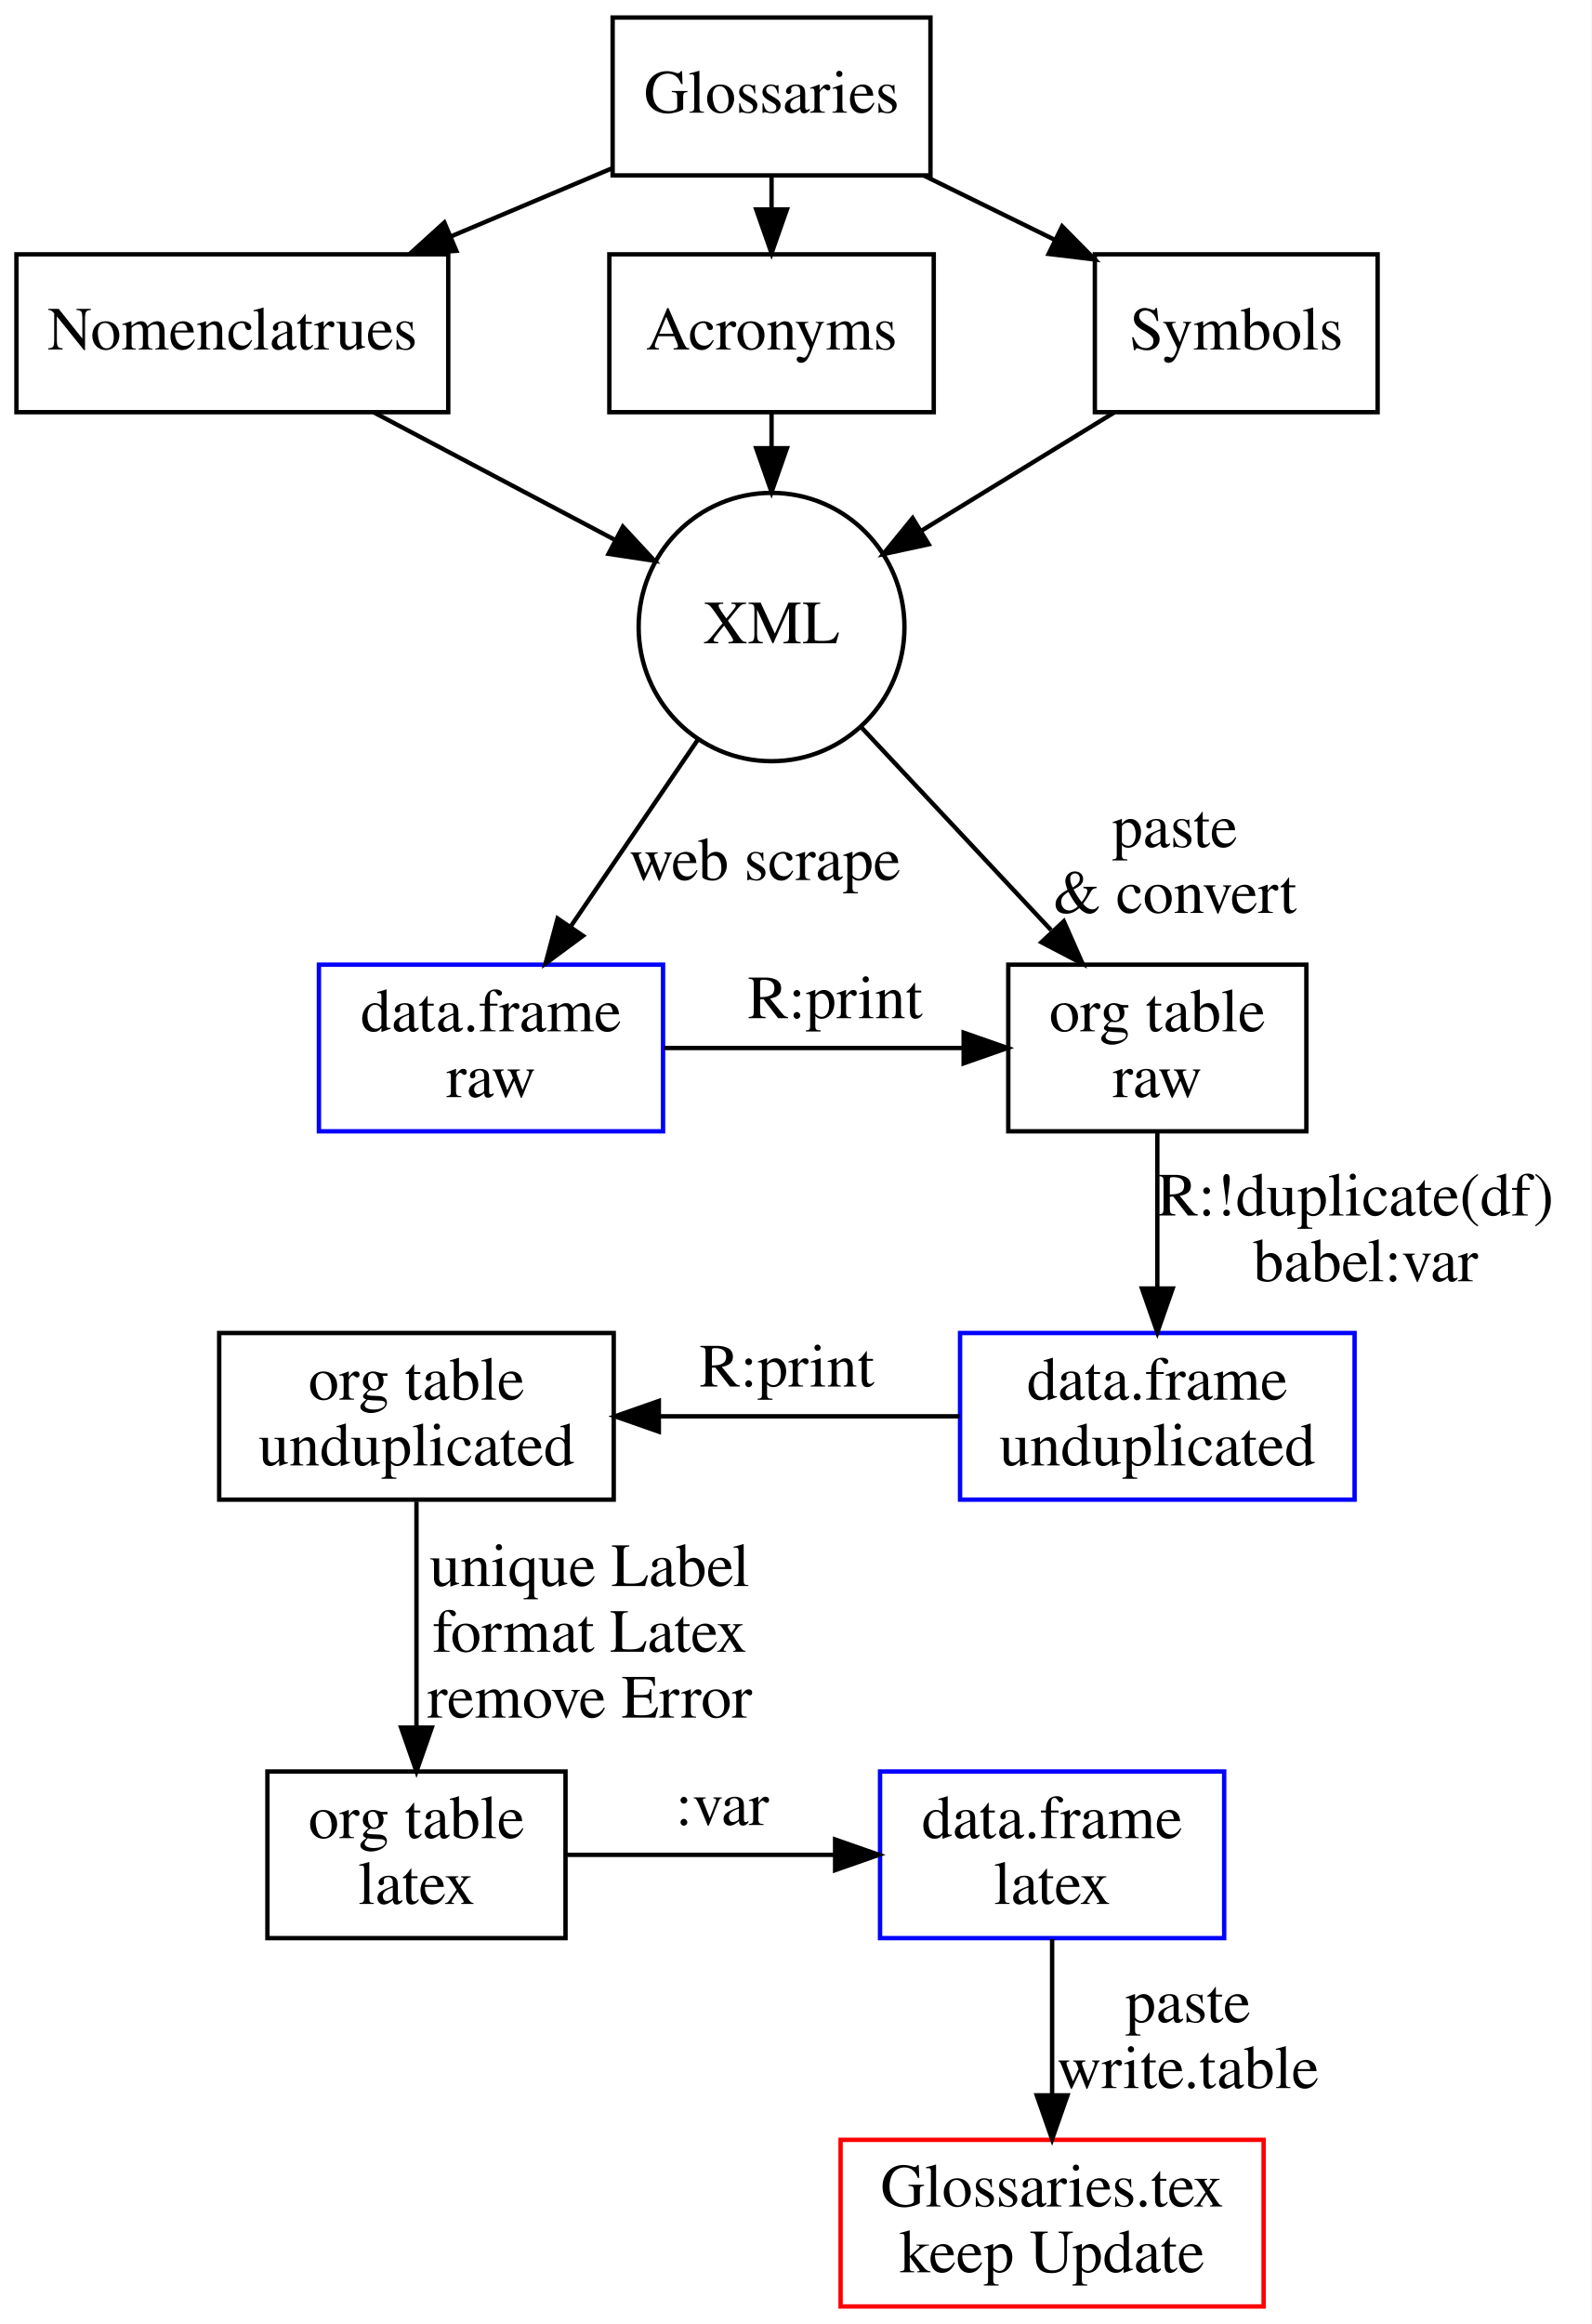
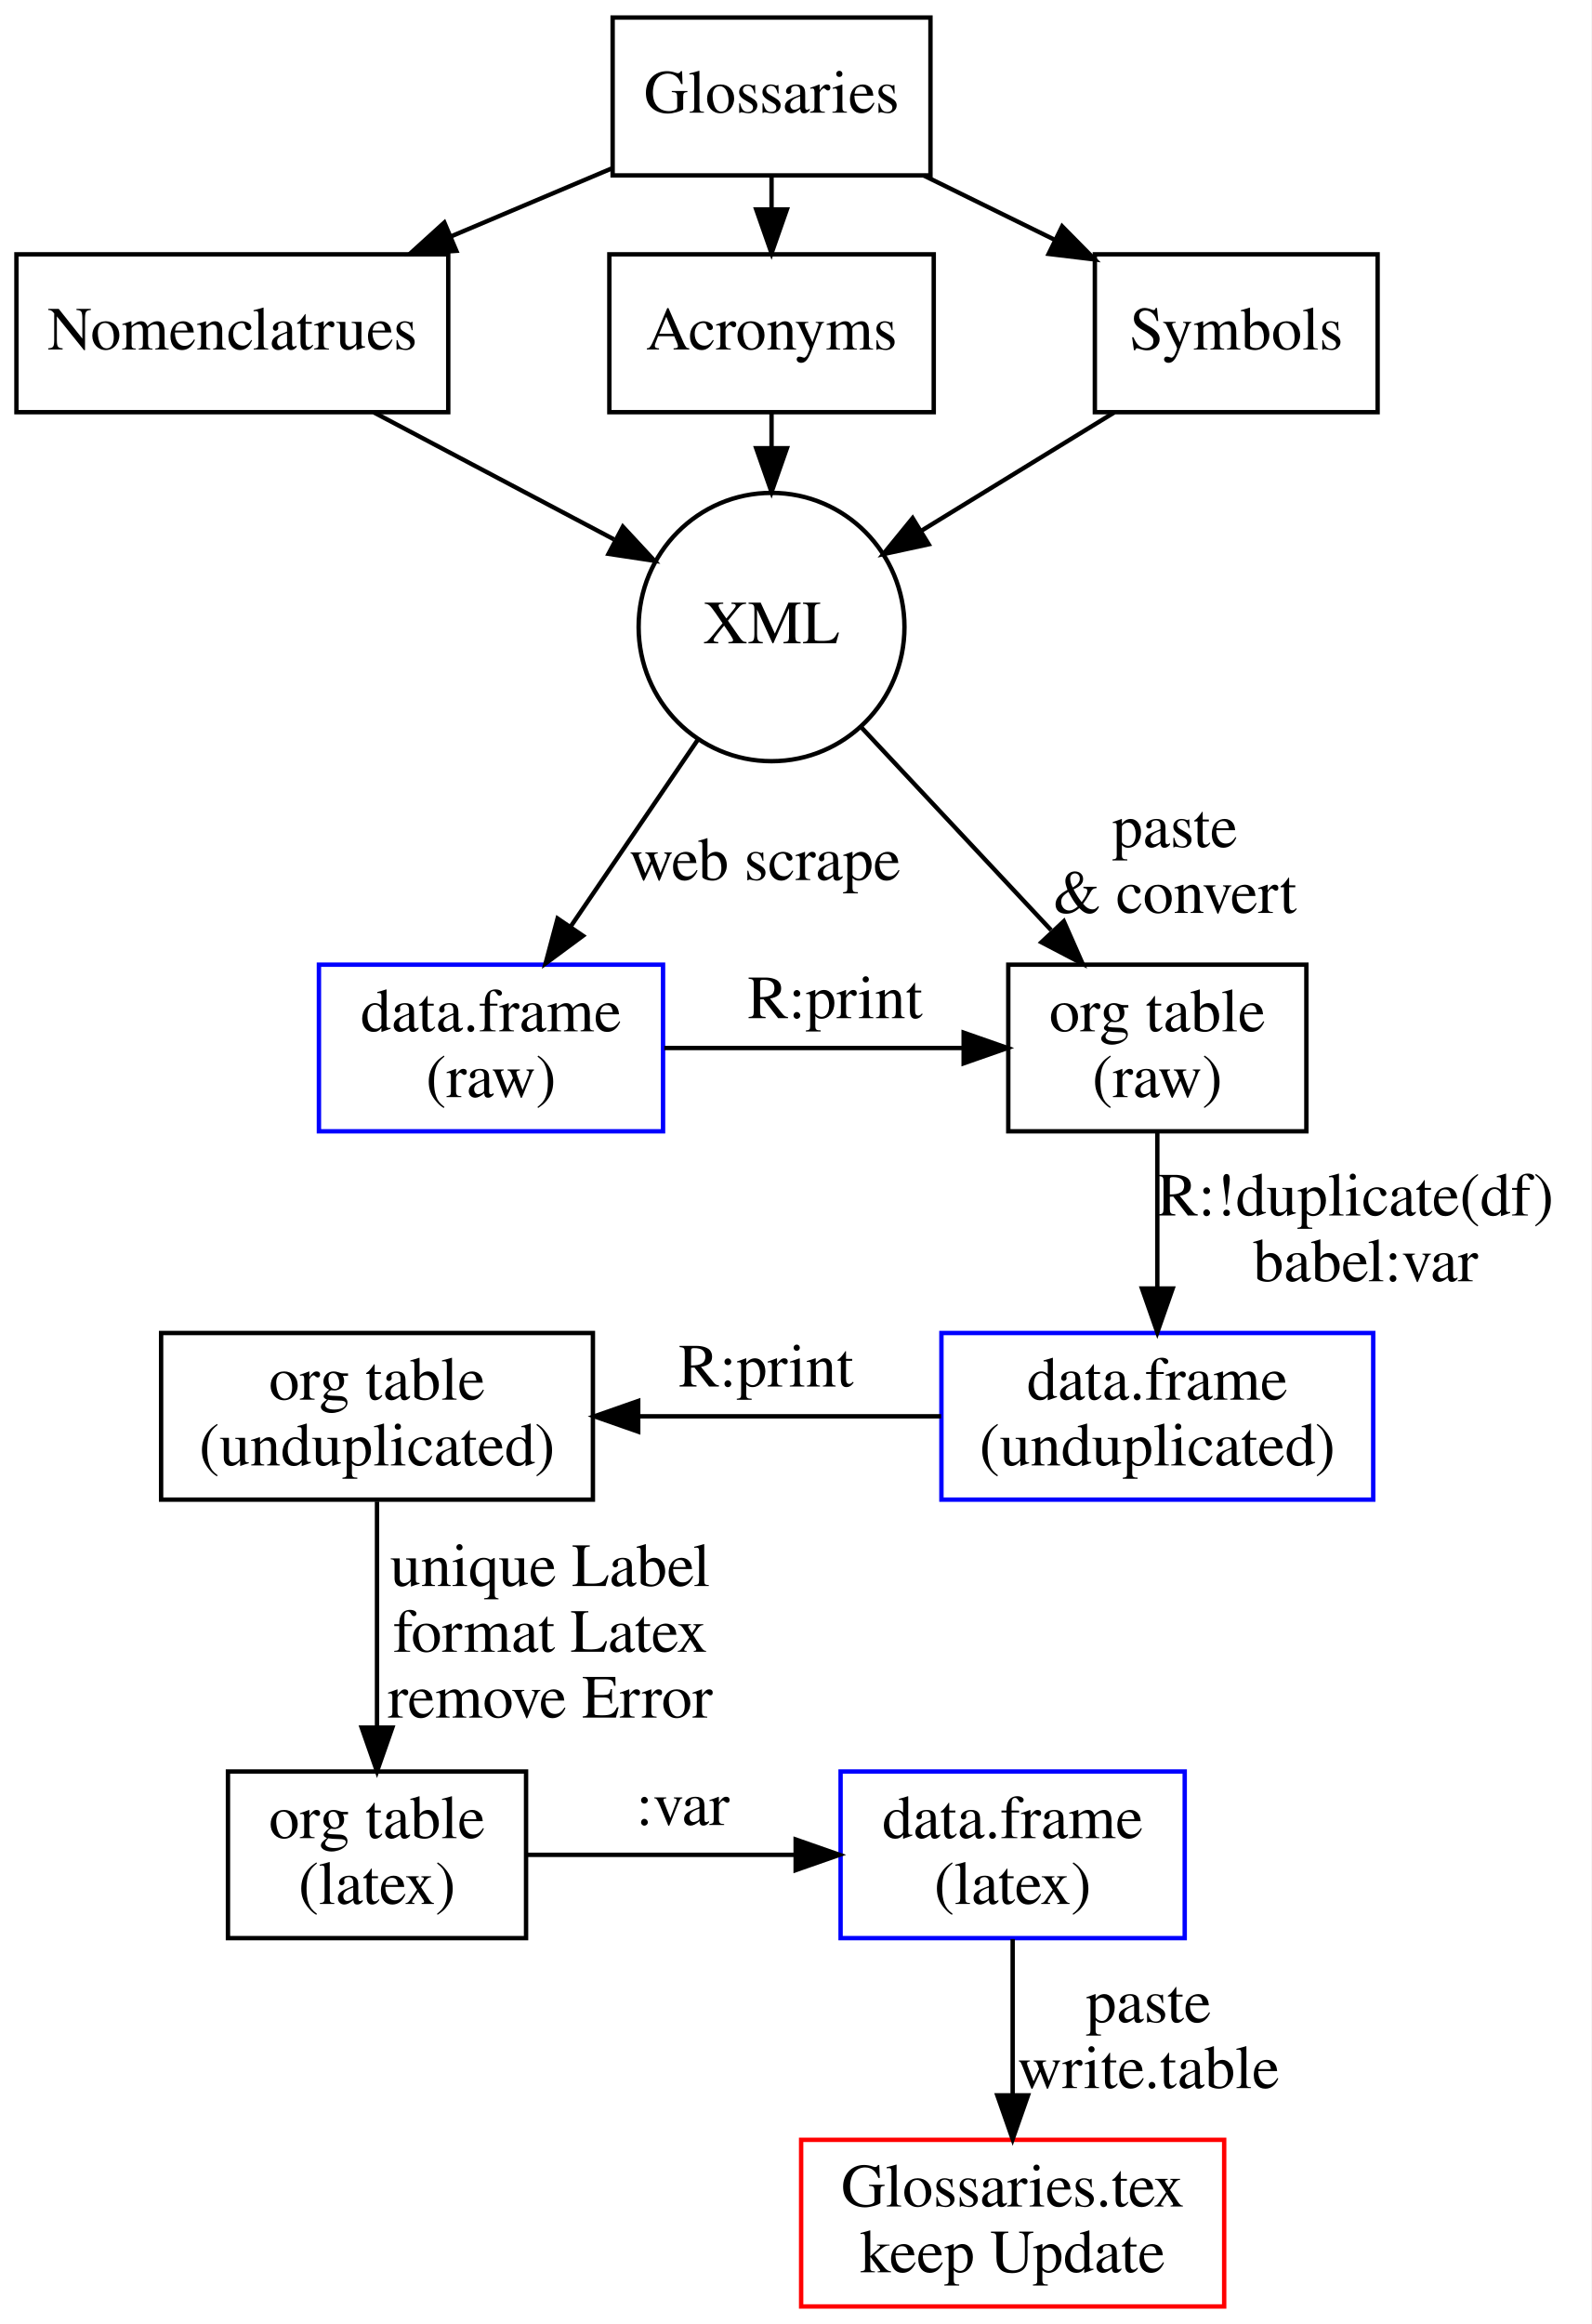
<svg xmlns="http://www.w3.org/2000/svg" width="363pt" height="530pt" viewBox="0.00 0.00 363.00 530.00">
  <g id="graph0" class="graph" transform="scale(1 1) rotate(0) translate(4 526)">
    <polygon fill="white" stroke="none" points="-4,4 -4,-526 359,-526 359,4 -4,4" />
    <g id="node1" class="node">
      <polygon fill="none" stroke="black" points="208.25,-522 135.75,-522 135.75,-486 208.25,-486 208.25,-522" />
      <text text-anchor="middle" x="172" y="-500.3" font-family="Times,serif" font-size="14.00">Glossaries</text>
    </g>
    <g id="node2" class="node">
      <polygon fill="none" stroke="black" points="98.25,-468 -0.25,-468 -0.25,-432 98.25,-432 98.25,-468" />
      <text text-anchor="middle" x="49" y="-446.3" font-family="Times,serif" font-size="14.00">Nomenclatrues</text>
    </g>
    <g id="edge1" class="edge">
      <path fill="none" stroke="black" d="M135.429,-487.539C123.917,-482.672 111.003,-477.212 98.737,-472.027" />
      <polygon fill="black" stroke="black" points="100.091,-468.799 89.517,-468.129 97.365,-475.247 100.091,-468.799" />
    </g>
    <g id="node3" class="node">
      <polygon fill="none" stroke="black" points="209,-468 135,-468 135,-432 209,-432 209,-468" />
      <text text-anchor="middle" x="172" y="-446.3" font-family="Times,serif" font-size="14.00">Acronyms</text>
    </g>
    <g id="edge2" class="edge">
      <path fill="none" stroke="black" d="M172,-485.973C172,-483.574 172,-481.059 172,-478.524" />
      <polygon fill="black" stroke="black" points="175.5,-478.243 172,-468.243 168.5,-478.243 175.5,-478.243" />
    </g>
    <g id="node4" class="node">
      <polygon fill="none" stroke="black" points="310.25,-468 245.75,-468 245.75,-432 310.25,-432 310.25,-468" />
      <text text-anchor="middle" x="278" y="-446.3" font-family="Times,serif" font-size="14.00">Symbols</text>
    </g>
    <g id="edge3" class="edge">
      <path fill="none" stroke="black" d="M206.708,-485.973C216.226,-481.304 226.64,-476.196 236.497,-471.36" />
      <polygon fill="black" stroke="black" points="238.292,-474.378 245.729,-466.831 235.209,-468.093 238.292,-474.378" />
    </g>
    <g id="node5" class="node">
      <ellipse fill="none" stroke="black" cx="172" cy="-383" rx="30.321" ry="30.595" />
      <text text-anchor="middle" x="172" y="-379.3" font-family="Times,serif" font-size="14.00">XML</text>
    </g>
    <g id="edge4" class="edge">
      <path fill="none" stroke="black" d="M81.317,-431.922C98.132,-423.036 118.737,-412.147 136.055,-402.996" />
      <polygon fill="black" stroke="black" points="138.086,-405.881 145.292,-398.114 134.815,-399.692 138.086,-405.881" />
    </g>
    <g id="edge5" class="edge">
      <path fill="none" stroke="black" d="M172,-431.922C172,-429.4 172,-426.716 172,-423.956" />
      <polygon fill="black" stroke="black" points="175.5,-423.783 172,-413.783 168.5,-423.783 175.5,-423.783" />
    </g>
    <g id="edge6" class="edge">
      <path fill="none" stroke="black" d="M250.15,-431.922C236.638,-423.636 220.287,-413.61 206.041,-404.874" />
      <polygon fill="black" stroke="black" points="207.841,-401.872 197.487,-399.629 204.182,-407.84 207.841,-401.872" />
    </g>
    <g id="node6" class="node">
      <polygon fill="none" stroke="blue" points="147.25,-306 68.75,-306 68.75,-268 147.25,-268 147.25,-306" />
      <text text-anchor="middle" x="108" y="-290.8" font-family="Times,serif" font-size="14.00">data.frame </text>
-       <text text-anchor="middle" x="108" y="-275.8" font-family="Times,serif" font-size="14.00"> raw</text>
+       <text text-anchor="middle" x="108" y="-275.8" font-family="Times,serif" font-size="14.00"> (raw)</text>
    </g>
    <g id="edge7" class="edge">
      <path fill="none" stroke="black" d="M155.185,-357.303C146.253,-344.184 135.266,-328.047 126.142,-314.647" />
      <polygon fill="black" stroke="black" points="128.977,-312.591 120.456,-306.295 123.191,-316.531 128.977,-312.591" />
      <text text-anchor="middle" x="170.5" y="-325.3" font-family="Times,serif" font-size="14.00"> web scrape</text>
    </g>
    <g id="node9" class="node">
      <polygon fill="none" stroke="black" points="294,-306 226,-306 226,-268 294,-268 294,-306" />
      <text text-anchor="middle" x="260" y="-290.8" font-family="Times,serif" font-size="14.00">org table </text>
-       <text text-anchor="middle" x="260" y="-275.8" font-family="Times,serif" font-size="14.00"> raw </text>
+       <text text-anchor="middle" x="260" y="-275.8" font-family="Times,serif" font-size="14.00"> (raw) </text>
    </g>
    <g id="edge8" class="edge">
      <path fill="none" stroke="black" d="M192.41,-360.198C205.348,-346.378 222.149,-328.432 235.763,-313.889" />
      <polygon fill="black" stroke="black" points="238.675,-315.9 242.954,-306.208 233.565,-311.116 238.675,-315.9" />
      <text text-anchor="middle" x="264" y="-332.8" font-family="Times,serif" font-size="14.00"> paste </text>
      <text text-anchor="middle" x="264" y="-317.8" font-family="Times,serif" font-size="14.00">&amp; convert</text>
    </g>
    <g id="edge9" class="edge">
      <path fill="none" stroke="black" d="M147.539,-287C168.403,-287 194.071,-287 215.615,-287" />
      <polygon fill="black" stroke="black" points="215.82,-290.5 225.82,-287 215.82,-283.5 215.82,-290.5" />
      <text text-anchor="middle" x="186.5" y="-293.8" font-family="Times,serif" font-size="14.00"> R:print</text>
    </g>
    <g id="node7" class="node">
-       <polygon fill="none" stroke="blue" points="305,-222 215,-222 215,-184 305,-184 305,-222" />
+       <polygon fill="none" stroke="blue" points="309.25,-222 210.75,-222 210.75,-184 309.25,-184 309.25,-222" />
      <text text-anchor="middle" x="260" y="-206.8" font-family="Times,serif" font-size="14.00">data.frame </text>
-       <text text-anchor="middle" x="260" y="-191.8" font-family="Times,serif" font-size="14.00"> unduplicated</text>
+       <text text-anchor="middle" x="260" y="-191.8" font-family="Times,serif" font-size="14.00"> (unduplicated)</text>
    </g>
    <g id="node8" class="node">
-       <polygon fill="none" stroke="blue" points="275.25,-122 196.75,-122 196.75,-84 275.25,-84 275.25,-122" />
-       <text text-anchor="middle" x="236" y="-106.8" font-family="Times,serif" font-size="14.00">data.frame </text>
-       <text text-anchor="middle" x="236" y="-91.8" font-family="Times,serif" font-size="14.00"> latex</text>
+       <polygon fill="none" stroke="blue" points="266.25,-122 187.75,-122 187.75,-84 266.25,-84 266.25,-122" />
+       <text text-anchor="middle" x="227" y="-106.8" font-family="Times,serif" font-size="14.00">data.frame </text>
+       <text text-anchor="middle" x="227" y="-91.8" font-family="Times,serif" font-size="14.00"> (latex)</text>
    </g>
    <g id="node12" class="node">
-       <polygon fill="none" stroke="red" points="284.25,-38 187.75,-38 187.75,-0 284.25,-0 284.25,-38" />
-       <text text-anchor="middle" x="236" y="-22.8" font-family="Times,serif" font-size="14.00">Glossaries.tex </text>
-       <text text-anchor="middle" x="236" y="-7.8" font-family="Times,serif" font-size="14.00"> keep Update</text>
+       <polygon fill="none" stroke="red" points="275.25,-38 178.75,-38 178.75,-0 275.25,-0 275.25,-38" />
+       <text text-anchor="middle" x="227" y="-22.8" font-family="Times,serif" font-size="14.00">Glossaries.tex </text>
+       <text text-anchor="middle" x="227" y="-7.8" font-family="Times,serif" font-size="14.00"> keep Update</text>
    </g>
    <g id="edge14" class="edge">
-       <path fill="none" stroke="black" d="M236,-83.802C236,-73.398 236,-60.121 236,-48.377" />
-       <polygon fill="black" stroke="black" points="239.5,-48.148 236,-38.148 232.5,-48.148 239.5,-48.148" />
-       <text text-anchor="middle" x="267" y="-64.8" font-family="Times,serif" font-size="14.00"> paste</text>
-       <text text-anchor="middle" x="267" y="-49.8" font-family="Times,serif" font-size="14.00"> write.table</text>
+       <path fill="none" stroke="black" d="M227,-83.802C227,-73.398 227,-60.121 227,-48.377" />
+       <polygon fill="black" stroke="black" points="230.5,-48.148 227,-38.148 223.5,-48.148 230.5,-48.148" />
+       <text text-anchor="middle" x="258" y="-64.8" font-family="Times,serif" font-size="14.00"> paste</text>
+       <text text-anchor="middle" x="258" y="-49.8" font-family="Times,serif" font-size="14.00"> write.table</text>
    </g>
    <g id="edge10" class="edge">
      <path fill="none" stroke="black" d="M260,-267.802C260,-257.398 260,-244.122 260,-232.377" />
      <polygon fill="black" stroke="black" points="263.5,-232.148 260,-222.148 256.5,-232.148 263.5,-232.148" />
      <text text-anchor="start" x="260" y="-248.8" font-family="Times,serif" font-size="14.00"> R:!duplicate(df) </text>
      <text text-anchor="middle" x="307.5" y="-233.8" font-family="Times,serif" font-size="14.00"> babel:var</text>
    </g>
    <g id="node10" class="node">
-       <polygon fill="none" stroke="black" points="136,-222 46,-222 46,-184 136,-184 136,-222" />
-       <text text-anchor="middle" x="91" y="-206.8" font-family="Times,serif" font-size="14.00">org table </text>
-       <text text-anchor="middle" x="91" y="-191.8" font-family="Times,serif" font-size="14.00"> unduplicated</text>
+       <polygon fill="none" stroke="black" points="131.25,-222 32.75,-222 32.75,-184 131.25,-184 131.25,-222" />
+       <text text-anchor="middle" x="82" y="-206.8" font-family="Times,serif" font-size="14.00">org table </text>
+       <text text-anchor="middle" x="82" y="-191.8" font-family="Times,serif" font-size="14.00"> (unduplicated)</text>
    </g>
    <g id="edge11" class="edge">
-       <path fill="none" stroke="black" d="M146.559,-203C168.712,-203 193.885,-203 214.879,-203" />
-       <polygon fill="black" stroke="black" points="146.289,-199.5 136.289,-203 146.289,-206.5 146.289,-199.5" />
-       <text text-anchor="middle" x="175.5" y="-209.8" font-family="Times,serif" font-size="14.00"> R:print</text>
+       <path fill="none" stroke="black" d="M141.664,-203C164.086,-203 189.305,-203 210.683,-203" />
+       <polygon fill="black" stroke="black" points="141.583,-199.5 131.583,-203 141.583,-206.5 141.583,-199.5" />
+       <text text-anchor="middle" x="170.75" y="-209.8" font-family="Times,serif" font-size="14.00"> R:print</text>
    </g>
    <g id="node11" class="node">
-       <polygon fill="none" stroke="black" points="125,-122 57,-122 57,-84 125,-84 125,-122" />
-       <text text-anchor="middle" x="91" y="-106.8" font-family="Times,serif" font-size="14.00">org table </text>
-       <text text-anchor="middle" x="91" y="-91.8" font-family="Times,serif" font-size="14.00"> latex</text>
+       <polygon fill="none" stroke="black" points="116,-122 48,-122 48,-84 116,-84 116,-122" />
+       <text text-anchor="middle" x="82" y="-106.8" font-family="Times,serif" font-size="14.00">org table </text>
+       <text text-anchor="middle" x="82" y="-91.8" font-family="Times,serif" font-size="14.00"> (latex)</text>
    </g>
    <g id="edge12" class="edge">
-       <path fill="none" stroke="black" d="M91,-183.567C91,-169.103 91,-148.724 91,-132.211" />
-       <polygon fill="black" stroke="black" points="94.5,-132.019 91,-122.019 87.5,-132.019 94.5,-132.019" />
-       <text text-anchor="middle" x="130.5" y="-164.3" font-family="Times,serif" font-size="14.00"> unique Label </text>
-       <text text-anchor="middle" x="130.5" y="-149.3" font-family="Times,serif" font-size="14.00"> format Latex </text>
-       <text text-anchor="middle" x="130.5" y="-134.3" font-family="Times,serif" font-size="14.00"> remove Error</text>
+       <path fill="none" stroke="black" d="M82,-183.567C82,-169.103 82,-148.724 82,-132.211" />
+       <polygon fill="black" stroke="black" points="85.5,-132.019 82,-122.019 78.5,-132.019 85.5,-132.019" />
+       <text text-anchor="middle" x="121.5" y="-164.3" font-family="Times,serif" font-size="14.00"> unique Label </text>
+       <text text-anchor="middle" x="121.5" y="-149.3" font-family="Times,serif" font-size="14.00"> format Latex </text>
+       <text text-anchor="middle" x="121.5" y="-134.3" font-family="Times,serif" font-size="14.00"> remove Error</text>
    </g>
    <g id="edge13" class="edge">
-       <path fill="none" stroke="black" d="M125.363,-103C143.549,-103 166.209,-103 186.278,-103" />
-       <polygon fill="black" stroke="black" points="186.499,-106.5 196.499,-103 186.499,-99.5 186.499,-106.5" />
-       <text text-anchor="middle" x="160.75" y="-109.8" font-family="Times,serif" font-size="14.00">:var </text>
+       <path fill="none" stroke="black" d="M116.363,-103C134.549,-103 157.209,-103 177.278,-103" />
+       <polygon fill="black" stroke="black" points="177.499,-106.5 187.499,-103 177.499,-99.5 177.499,-106.5" />
+       <text text-anchor="middle" x="151.75" y="-109.8" font-family="Times,serif" font-size="14.00">:var </text>
    </g>
  </g>
</svg>
